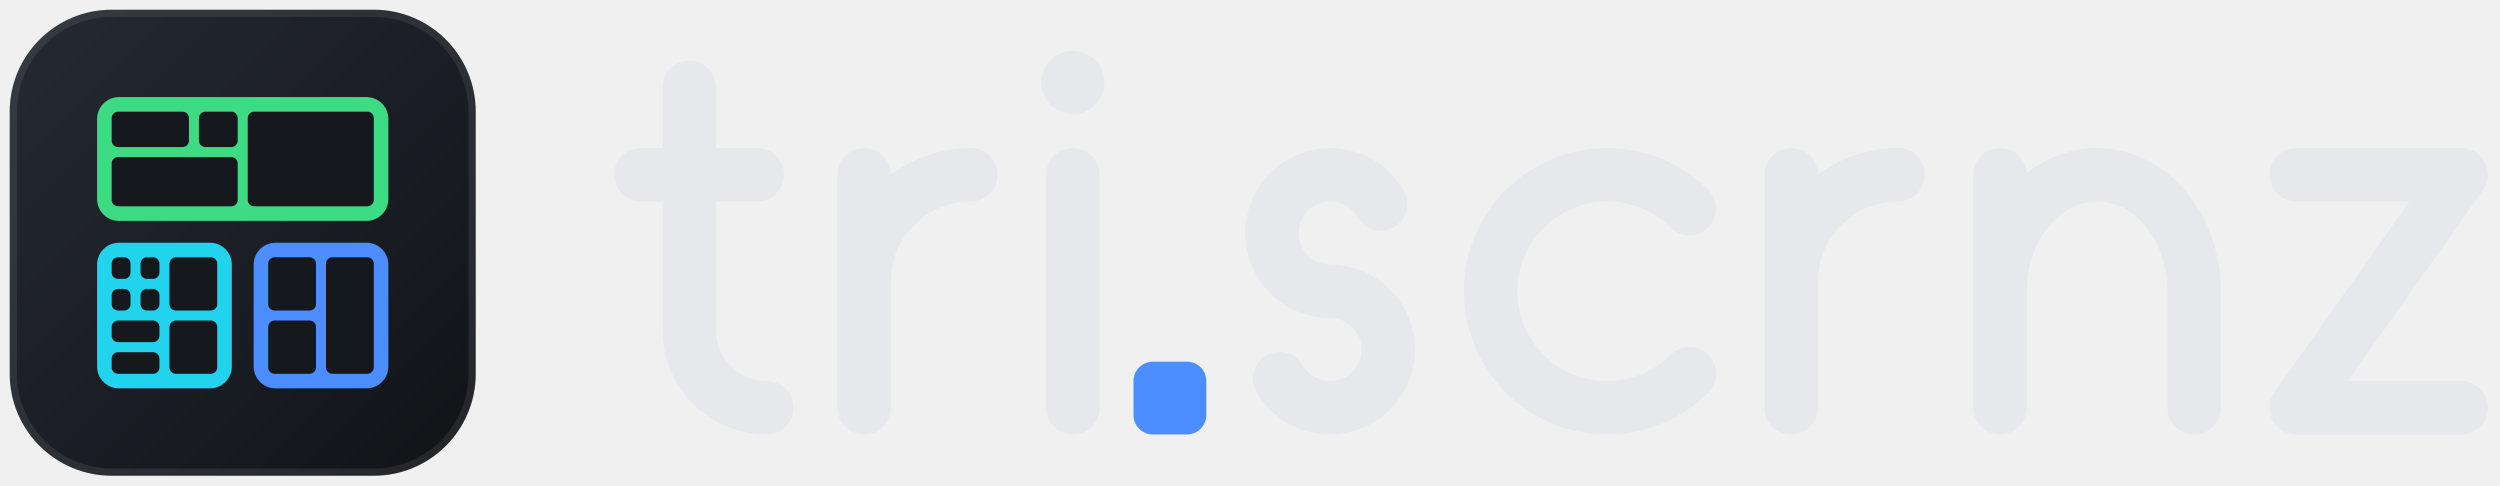
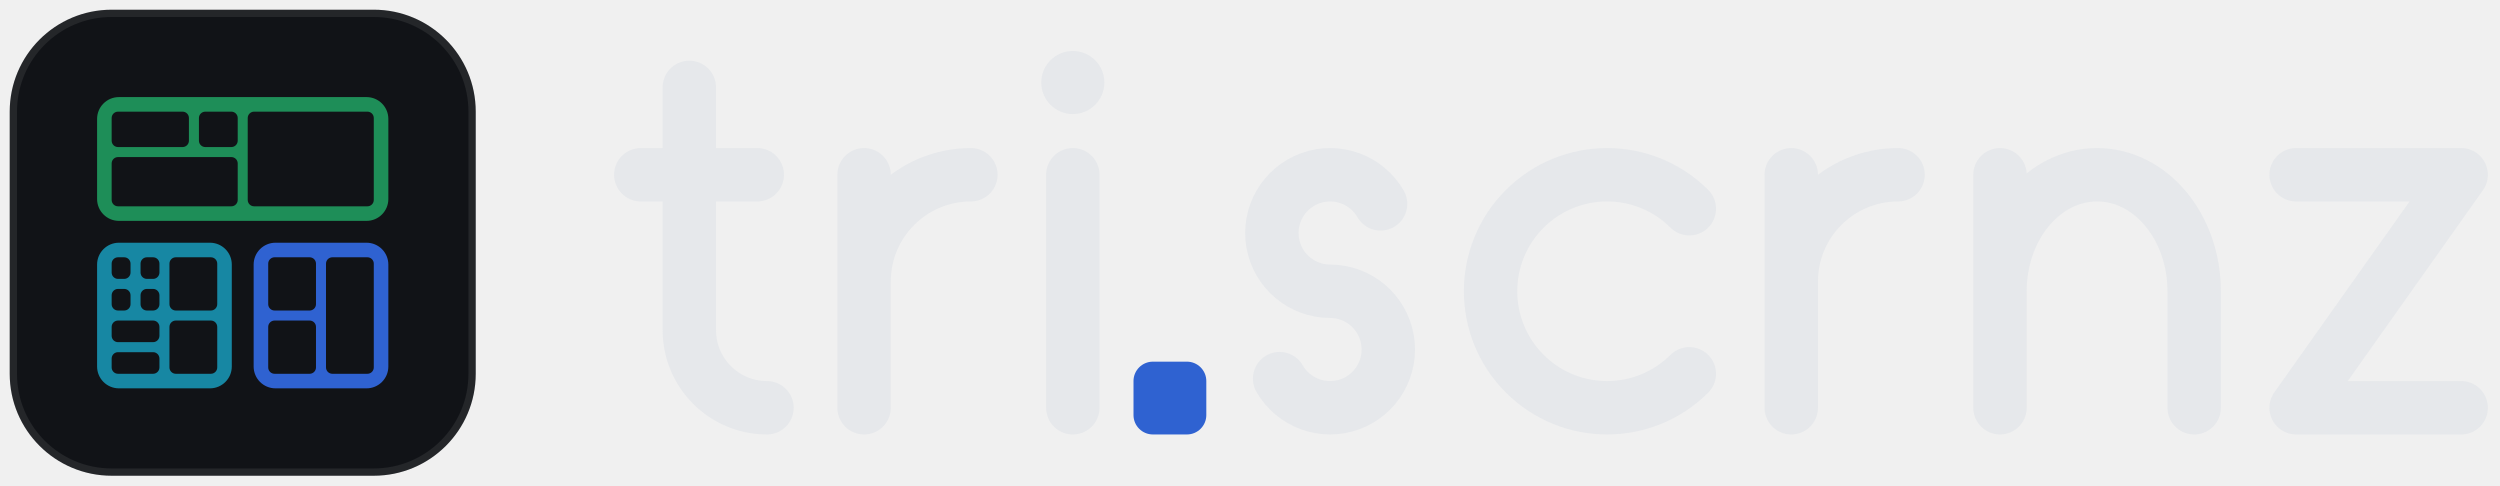
<svg xmlns="http://www.w3.org/2000/svg" viewBox="-2 16 515 100">
-   <defs>
-     <linearGradient id="tri-bg" x1="0" y1="0" x2="1" y2="1">
-       <stop offset="0" stop-color="#252a32" />
-       <stop offset="1" stop-color="#111317" />
-     </linearGradient>
-   </defs>
  <g transform="translate(0 18) scale(0.1875)">
-     <rect width="512" height="512" rx="112" fill="url(#tri-bg)" />
+     <rect width="512" height="512" rx="112" fill="#111317" />
    <rect x="4" y="4" width="504" height="504" rx="108" fill="none" stroke="#fff" stroke-opacity="0.08" stroke-width="8" />
-     <rect x="96" y="96" width="320" height="136" rx="24" fill="#3ddc84" />
-     <rect x="112" y="112" width="84.9" height="38.9" rx="7" fill="#15181d" />
-     <rect x="207.9" y="112" width="42.6" height="38.9" rx="7" fill="#15181d" />
-     <rect x="112" y="161.9" width="138.5" height="54.1" rx="7" fill="#15181d" />
-     <rect x="261.5" y="112" width="138.5" height="104" rx="7" fill="#15181d" />
-     <rect x="96" y="256" width="148" height="160" rx="24" fill="#22d3ee" />
-     <rect x="112" y="272" width="20.75" height="23.75" rx="7" fill="#15181d" />
-     <rect x="143.75" y="272" width="20.75" height="23.75" rx="7" fill="#15181d" />
-     <rect x="112" y="306.75" width="20.75" height="23.75" rx="7" fill="#15181d" />
-     <rect x="143.75" y="306.75" width="20.75" height="23.75" rx="7" fill="#15181d" />
-     <rect x="175.5" y="272" width="52.5" height="58.5" rx="7" fill="#15181d" />
-     <rect x="112" y="341.5" width="52.5" height="23.75" rx="7" fill="#15181d" />
-     <rect x="112" y="376.25" width="52.5" height="23.75" rx="7" fill="#15181d" />
-     <rect x="175.5" y="341.5" width="52.5" height="58.5" rx="7" fill="#15181d" />
-     <rect x="268" y="256" width="148" height="160" rx="24" fill="#4c8dff" />
-     <rect x="284" y="272" width="52.5" height="58.5" rx="7" fill="#15181d" />
-     <rect x="347.5" y="272" width="52.5" height="128" rx="7" fill="#15181d" />
-     <rect x="284" y="341.5" width="52.5" height="58.5" rx="7" fill="#15181d" />
+     <rect x="96" y="96" width="320" height="136" rx="24" fill="#1e8e58" />
+     <rect x="112" y="112" width="84.9" height="38.9" rx="7" fill="#111317" />
+     <rect x="207.9" y="112" width="42.6" height="38.9" rx="7" fill="#111317" />
+     <rect x="112" y="161.9" width="138.5" height="54.1" rx="7" fill="#111317" />
+     <rect x="261.5" y="112" width="138.5" height="104" rx="7" fill="#111317" />
+     <rect x="96" y="256" width="148" height="160" rx="24" fill="#1787a3" />
+     <rect x="112" y="272" width="20.75" height="23.75" rx="7" fill="#111317" />
+     <rect x="143.75" y="272" width="20.75" height="23.75" rx="7" fill="#111317" />
+     <rect x="112" y="306.75" width="20.75" height="23.75" rx="7" fill="#111317" />
+     <rect x="143.75" y="306.75" width="20.75" height="23.75" rx="7" fill="#111317" />
+     <rect x="175.5" y="272" width="52.5" height="58.5" rx="7" fill="#111317" />
+     <rect x="112" y="341.5" width="52.5" height="23.75" rx="7" fill="#111317" />
+     <rect x="112" y="376.25" width="52.5" height="23.75" rx="7" fill="#111317" />
+     <rect x="175.5" y="341.5" width="52.5" height="58.5" rx="7" fill="#111317" />
+     <rect x="268" y="256" width="148" height="160" rx="24" fill="#2f62d1" />
+     <rect x="284" y="272" width="52.5" height="58.5" rx="7" fill="#111317" />
+     <rect x="347.5" y="272" width="52.5" height="128" rx="7" fill="#111317" />
+     <rect x="284" y="341.5" width="52.5" height="58.5" rx="7" fill="#111317" />
  </g>
  <g transform="translate(124 0)">
    <g fill="none" stroke="#e6e8eb" stroke-width="11" stroke-linecap="round" stroke-linejoin="round">
      <path d="M6 52H30M16 34V84A16 16 0 0 0 32 100" />
      <path d="M52 100V52M52 74A22 22 0 0 1 74 52" />
      <path d="M95 100V52" />
      <path d="M158.4 58A12 12 0 1 0 148 76A12 12 0 1 1 137.6 94" />
      <path d="M222 59A24 24 0 1 0 222 93" />
      <path d="M243 100V52M243 74A22 22 0 0 1 265 52" />
      <path d="M286 100V52M286 76A20 24 0 0 1 326 76V100" />
      <path d="M347 52H381L347 100H381" />
    </g>
    <circle cx="95" cy="33" r="6.5" fill="#e6e8eb" />
-     <rect x="107.5" y="90.5" width="15" height="15" rx="4" fill="#4c8dff" />
+     <rect x="107.5" y="90.5" width="15" height="15" rx="4" fill="#2f62d1" />
  </g>
</svg>
